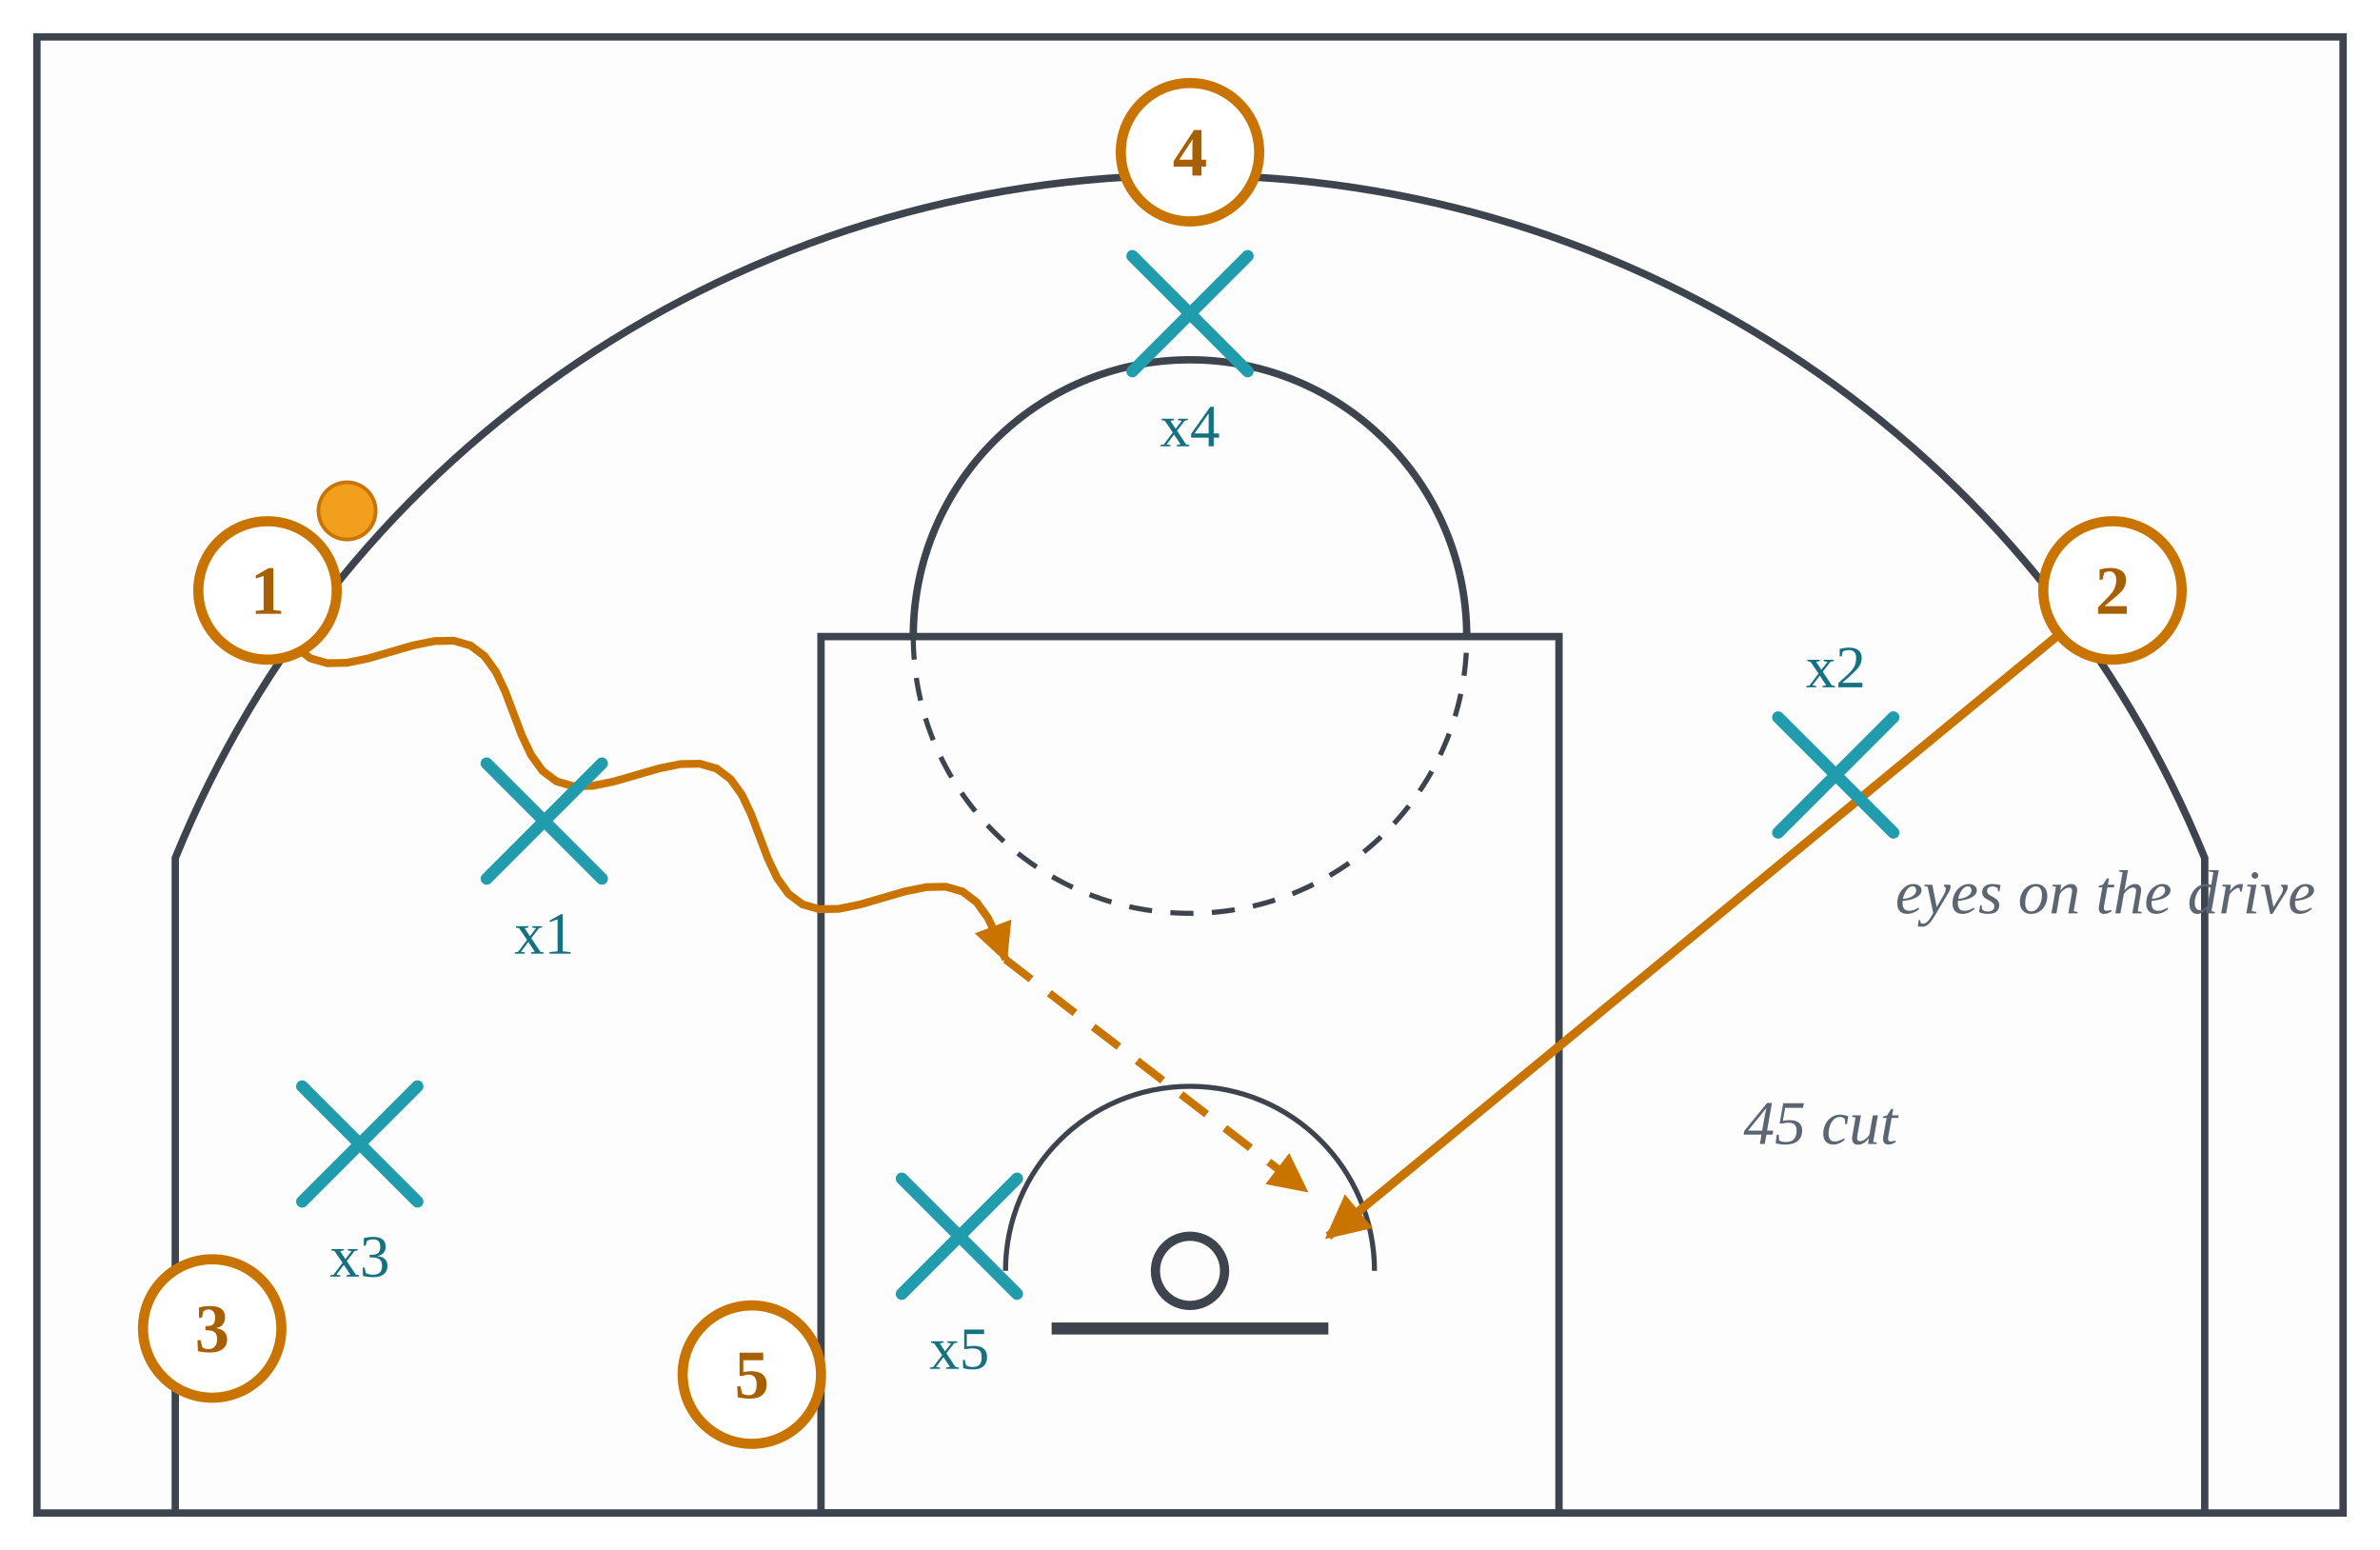
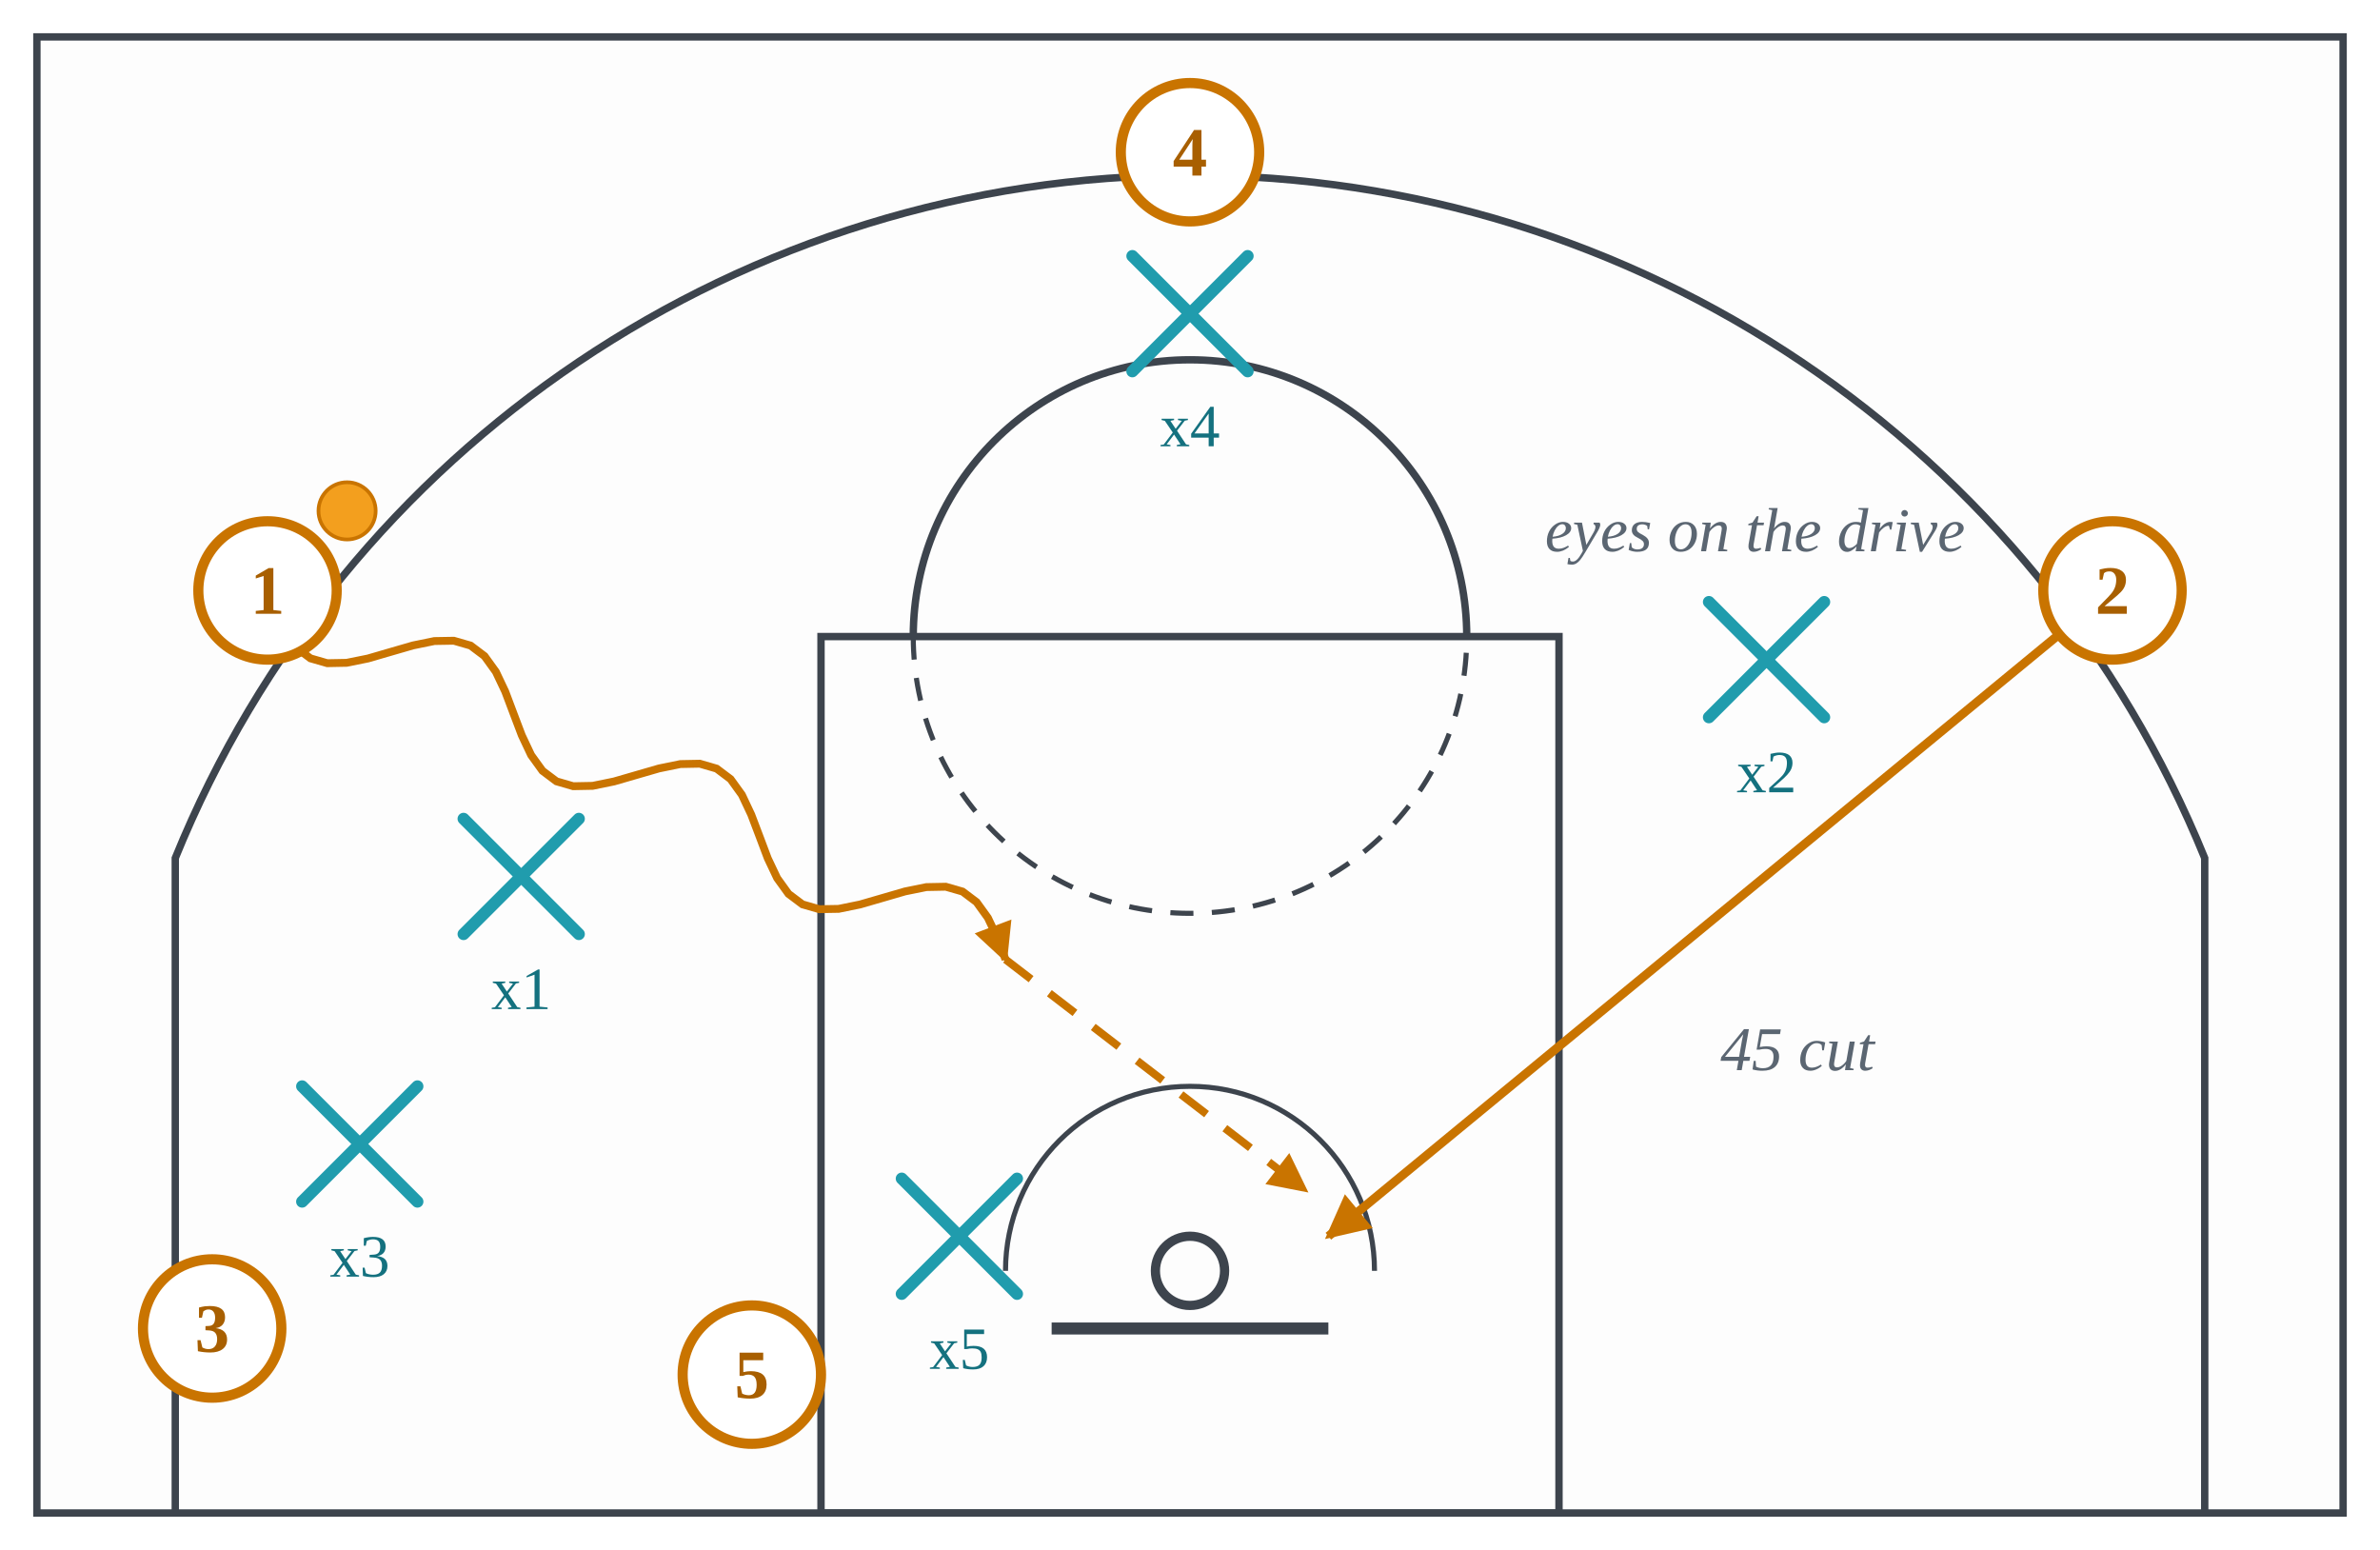
- <svg xmlns="http://www.w3.org/2000/svg" viewBox="0 0 516.0 336.0" width="516.0" role="img" aria-label="The ball-handler drives from the left wing toward the middle. On the right, the wing player's defender turns his head to the drive and takes a step toward the lane. The wing player cuts to the rim at a 45-degree angle behind him, and the driver drops the pass off to him at the rim." class="hd-court-svg">
+ <svg xmlns="http://www.w3.org/2000/svg" viewBox="0 0 516.0 336.0" width="516.0" role="img" aria-label="The ball-handler 1 dribbles from the left wing past his defender toward the middle of the lane, then drops a pass off toward the rim. On the right, the wing player's defender x2 has stepped in off him toward the lane, labeled eyes on the drive. The wing player 2 cuts behind him at a 45-degree angle to the rim, labeled 45 cut, and the drop-off pass ends beside the end of his cut. 4 stands at the top, 3 in the left corner and 5 on the left baseline, each with a defender." class="hd-court-svg">
  <defs>
    <marker id="hd-arrow-o" viewBox="0 0 10 10" refX="9" refY="5" markerWidth="5" markerHeight="5" orient="auto-start-reverse">
      <path d="M 0 0 L 10 5 L 0 10 z" fill="var(--hd-offense, #C97400)" />
    </marker>
    <marker id="hd-arrow-d" viewBox="0 0 10 10" refX="9" refY="5" markerWidth="5" markerHeight="5" orient="auto-start-reverse">
      <path d="M 0 0 L 10 5 L 0 10 z" fill="var(--hd-defense, #209CAD)" />
    </marker>
  </defs>
  <rect x="8.0" y="8.0" width="500.0" height="320.0" fill="var(--court-floor, #fdfdfd)" stroke="var(--court-line, #3d444d)" stroke-width="1.6" />
  <path d="M 38.0 328.0 L 38.0 186.02 A 237.5 237.5 0 0 1 478.0 186.02 L 478.0 328.0" stroke="var(--court-line, #3d444d)" fill="none" stroke-width="1.6" />
  <rect x="178.0" y="138.0" width="160.0" height="190.0" stroke="var(--court-line, #3d444d)" fill="none" stroke-width="1.6" />
  <path d="M 198.0 138.0 A 60.0 60.0 0 0 1 318.0 138.0" stroke="var(--court-line, #3d444d)" fill="none" stroke-width="1.6" />
  <path d="M 198.0 138.0 A 60.0 60.0 0 0 0 318.0 138.0" stroke="var(--court-line, #3d444d)" fill="none" stroke-width="1.1" stroke-dasharray="5 4" />
  <path d="M 218.0 275.5 A 40.0 40.0 0 0 1 298.0 275.5" stroke="var(--court-line, #3d444d)" fill="none" stroke-width="1.1" />
  <line x1="228.0" y1="288.0" x2="288.0" y2="288.0" stroke="var(--court-line, #3d444d)" stroke-width="2.6" />
  <circle cx="258.0" cy="275.5" r="7.5" stroke="var(--court-line, #3d444d)" fill="none" stroke-width="2" />
  <path d="M 58.0,128.0 L 59.79,132.75 L 61.82,137.03 L 64.28,140.44 L 67.31,142.72 L 70.95,143.77 L 75.15,143.69 L 79.79,142.75 L 84.67,141.33 L 89.54,139.92 L 94.18,138.97 L 98.39,138.9 L 102.02,139.95 L 105.05,142.23 L 107.51,145.64 L 109.54,149.92 L 111.33,154.67 L 113.13,159.41 L 115.15,163.69 L 117.61,167.1 L 120.64,169.38 L 124.28,170.44 L 128.49,170.36 L 133.13,169.41 L 138.0,168.0 L 142.87,166.59 L 147.51,165.64 L 151.72,165.56 L 155.36,166.62 L 158.39,168.9 L 160.85,172.31 L 162.87,176.59 L 164.67,181.33 L 166.46,186.08 L 168.49,190.36 L 170.95,193.77 L 173.98,196.05 L 177.61,197.1 L 181.82,197.03 L 186.46,196.08 L 191.33,194.67 L 196.21,193.25 L 200.85,192.31 L 205.05,192.23 L 208.69,193.28 L 211.72,195.56 L 214.18,198.97 L 216.21,203.25 L 218.0,208.0" stroke="var(--hd-offense, #C97400)" fill="none" marker-end="url(#hd-arrow-o)" stroke-width="1.7" />
  <line x1="458.0" y1="128.0" x2="288.0" y2="268.0" stroke="var(--hd-offense, #C97400)" fill="none" marker-end="url(#hd-arrow-o)" stroke-width="1.9" />
  <line x1="218.0" y1="208.0" x2="283.0" y2="258.0" stroke="var(--hd-offense, #C97400)" fill="none" marker-end="url(#hd-arrow-o)" stroke-width="1.7" stroke-dasharray="7 5" />
  <circle cx="58.0" cy="128.0" r="15.0" fill="var(--court-floor, #fff)" stroke="var(--hd-offense, #C97400)" stroke-width="2.2" />
  <text x="58.0" y="128.0" text-anchor="middle" dominant-baseline="central" font-size="15.0" font-weight="600" fill="var(--hd-offense-ink, #A85F00)">1</text>
  <circle cx="75.25" cy="110.75" r="6.2" fill="#F39F1E" stroke="var(--hd-offense, #C97400)" stroke-width="0.8" />
  <circle cx="458.0" cy="128.0" r="15.0" fill="var(--court-floor, #fff)" stroke="var(--hd-offense, #C97400)" stroke-width="2.2" />
  <text x="458.0" y="128.0" text-anchor="middle" dominant-baseline="central" font-size="15.0" font-weight="600" fill="var(--hd-offense-ink, #A85F00)">2</text>
  <circle cx="163.0" cy="298.0" r="15.0" fill="var(--court-floor, #fff)" stroke="var(--hd-offense, #C97400)" stroke-width="2.2" />
  <text x="163.0" y="298.0" text-anchor="middle" dominant-baseline="central" font-size="15.0" font-weight="600" fill="var(--hd-offense-ink, #A85F00)">5</text>
  <circle cx="46.0" cy="288.0" r="15.0" fill="var(--court-floor, #fff)" stroke="var(--hd-offense, #C97400)" stroke-width="2.2" />
  <text x="46.0" y="288.0" text-anchor="middle" dominant-baseline="central" font-size="15.0" font-weight="600" fill="var(--hd-offense-ink, #A85F00)">3</text>
  <circle cx="258.0" cy="33.0" r="15.0" fill="var(--court-floor, #fff)" stroke="var(--hd-offense, #C97400)" stroke-width="2.2" />
  <text x="258.0" y="33.0" text-anchor="middle" dominant-baseline="central" font-size="15.0" font-weight="600" fill="var(--hd-offense-ink, #A85F00)">4</text>
-   <line x1="105.5" y1="165.5" x2="130.5" y2="190.5" stroke="var(--hd-defense, #209CAD)" stroke-width="2.6" stroke-linecap="round" />
-   <line x1="105.5" y1="190.5" x2="130.5" y2="165.5" stroke="var(--hd-defense, #209CAD)" stroke-width="2.6" stroke-linecap="round" />
-   <text x="118.0" y="206.75" text-anchor="middle" font-size="13.0" fill="var(--hd-defense-ink, #14717F)">x1</text>
-   <line x1="385.5" y1="155.5" x2="410.5" y2="180.5" stroke="var(--hd-defense, #209CAD)" stroke-width="2.6" stroke-linecap="round" />
-   <line x1="385.5" y1="180.5" x2="410.5" y2="155.5" stroke="var(--hd-defense, #209CAD)" stroke-width="2.6" stroke-linecap="round" />
-   <text x="398.0" y="149.0" text-anchor="middle" font-size="13.0" fill="var(--hd-defense-ink, #14717F)">x2</text>
+   <line x1="100.5" y1="177.5" x2="125.5" y2="202.5" stroke="var(--hd-defense, #209CAD)" stroke-width="2.6" stroke-linecap="round" />
+   <line x1="100.5" y1="202.5" x2="125.5" y2="177.5" stroke="var(--hd-defense, #209CAD)" stroke-width="2.6" stroke-linecap="round" />
+   <text x="113.0" y="218.75" text-anchor="middle" font-size="13.0" fill="var(--hd-defense-ink, #14717F)">x1</text>
+   <line x1="370.5" y1="130.5" x2="395.5" y2="155.5" stroke="var(--hd-defense, #209CAD)" stroke-width="2.6" stroke-linecap="round" />
+   <line x1="370.5" y1="155.5" x2="395.5" y2="130.5" stroke="var(--hd-defense, #209CAD)" stroke-width="2.6" stroke-linecap="round" />
+   <text x="383.0" y="171.75" text-anchor="middle" font-size="13.0" fill="var(--hd-defense-ink, #14717F)">x2</text>
  <line x1="195.5" y1="255.5" x2="220.5" y2="280.5" stroke="var(--hd-defense, #209CAD)" stroke-width="2.6" stroke-linecap="round" />
  <line x1="195.5" y1="280.5" x2="220.5" y2="255.5" stroke="var(--hd-defense, #209CAD)" stroke-width="2.6" stroke-linecap="round" />
  <text x="208.0" y="296.75" text-anchor="middle" font-size="13.0" fill="var(--hd-defense-ink, #14717F)">x5</text>
  <line x1="65.5" y1="235.5" x2="90.5" y2="260.5" stroke="var(--hd-defense, #209CAD)" stroke-width="2.6" stroke-linecap="round" />
  <line x1="65.5" y1="260.5" x2="90.5" y2="235.5" stroke="var(--hd-defense, #209CAD)" stroke-width="2.6" stroke-linecap="round" />
  <text x="78.0" y="276.75" text-anchor="middle" font-size="13.0" fill="var(--hd-defense-ink, #14717F)">x3</text>
  <line x1="245.5" y1="55.5" x2="270.5" y2="80.5" stroke="var(--hd-defense, #209CAD)" stroke-width="2.6" stroke-linecap="round" />
  <line x1="245.5" y1="80.5" x2="270.5" y2="55.5" stroke="var(--hd-defense, #209CAD)" stroke-width="2.6" stroke-linecap="round" />
  <text x="258.0" y="96.75" text-anchor="middle" font-size="13.0" fill="var(--hd-defense-ink, #14717F)">x4</text>
-   <text x="502.0" y="198.0" text-anchor="end" font-size="13.5" font-style="italic" fill="var(--hd-muted, #5b6672)">eyes on the drive</text>
-   <text x="378.0" y="248.0" text-anchor="start" font-size="13.5" font-style="italic" fill="var(--hd-muted, #5b6672)">45 cut</text>
+   <text x="380.5" y="119.5" text-anchor="middle" font-size="13.5" font-style="italic" fill="var(--hd-muted, #5b6672)">eyes on the drive</text>
+   <text x="373.0" y="232.0" text-anchor="start" font-size="13.5" font-style="italic" fill="var(--hd-muted, #5b6672)">45 cut</text>
</svg>
